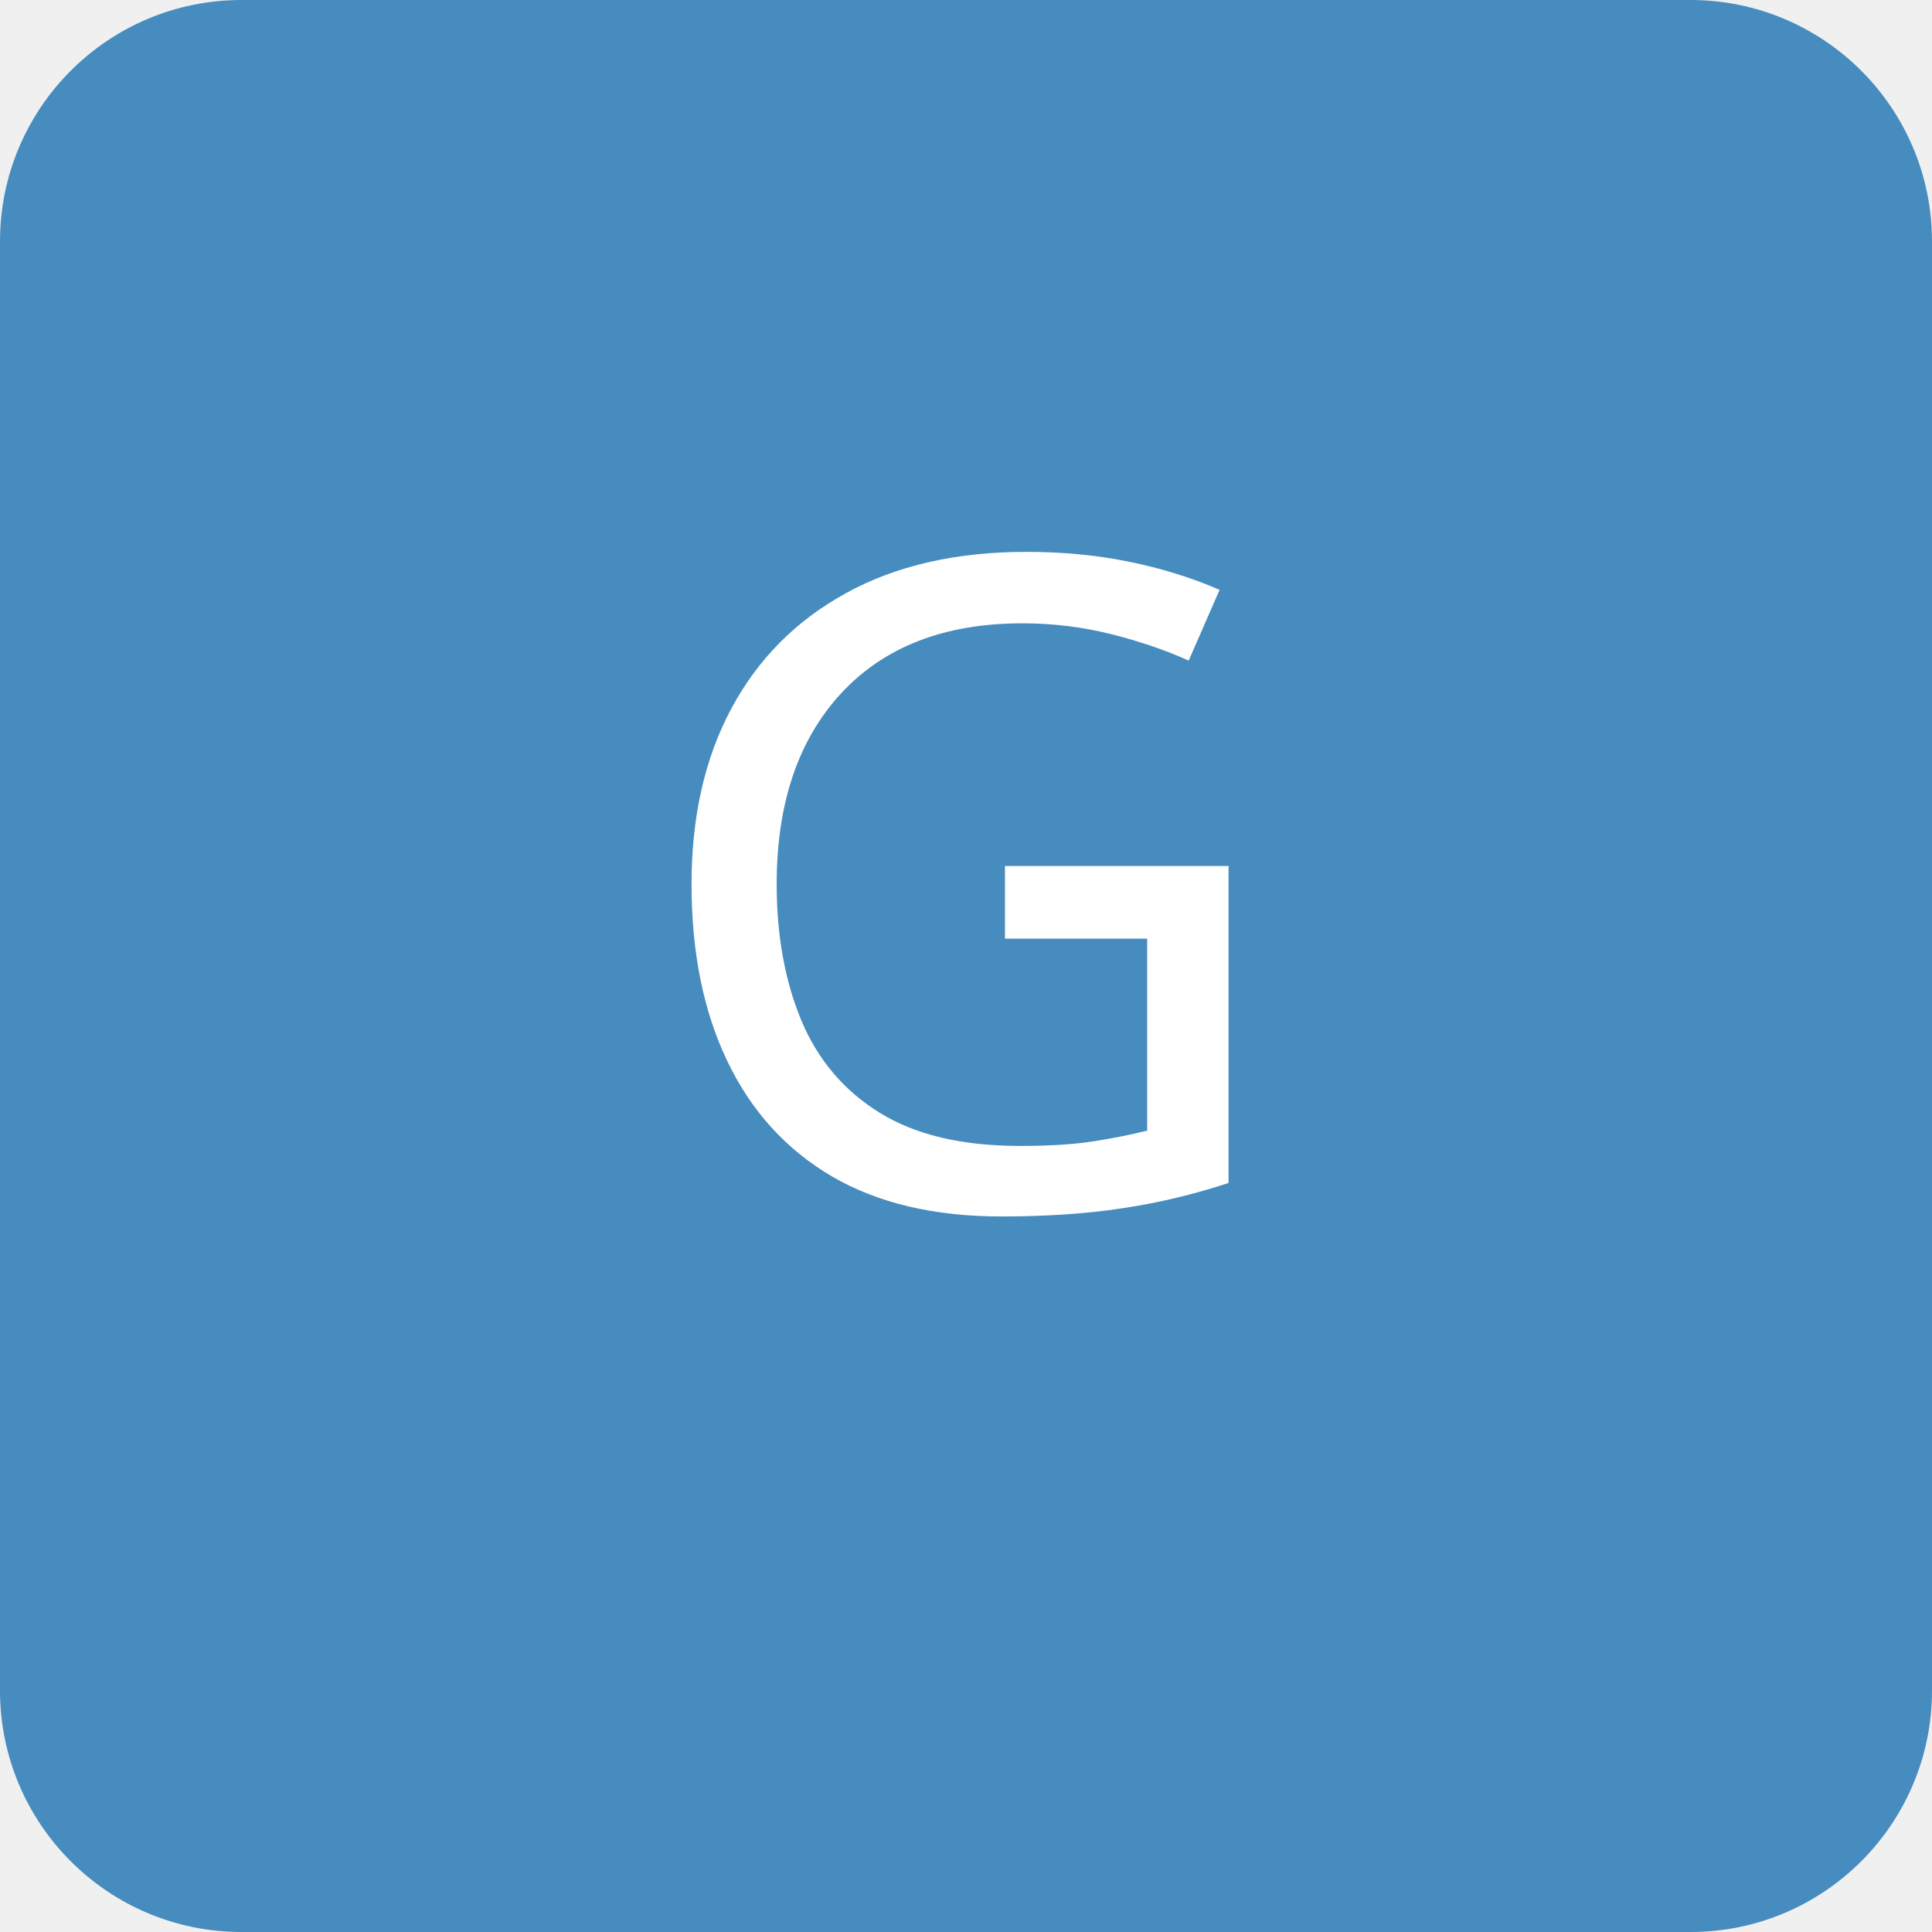
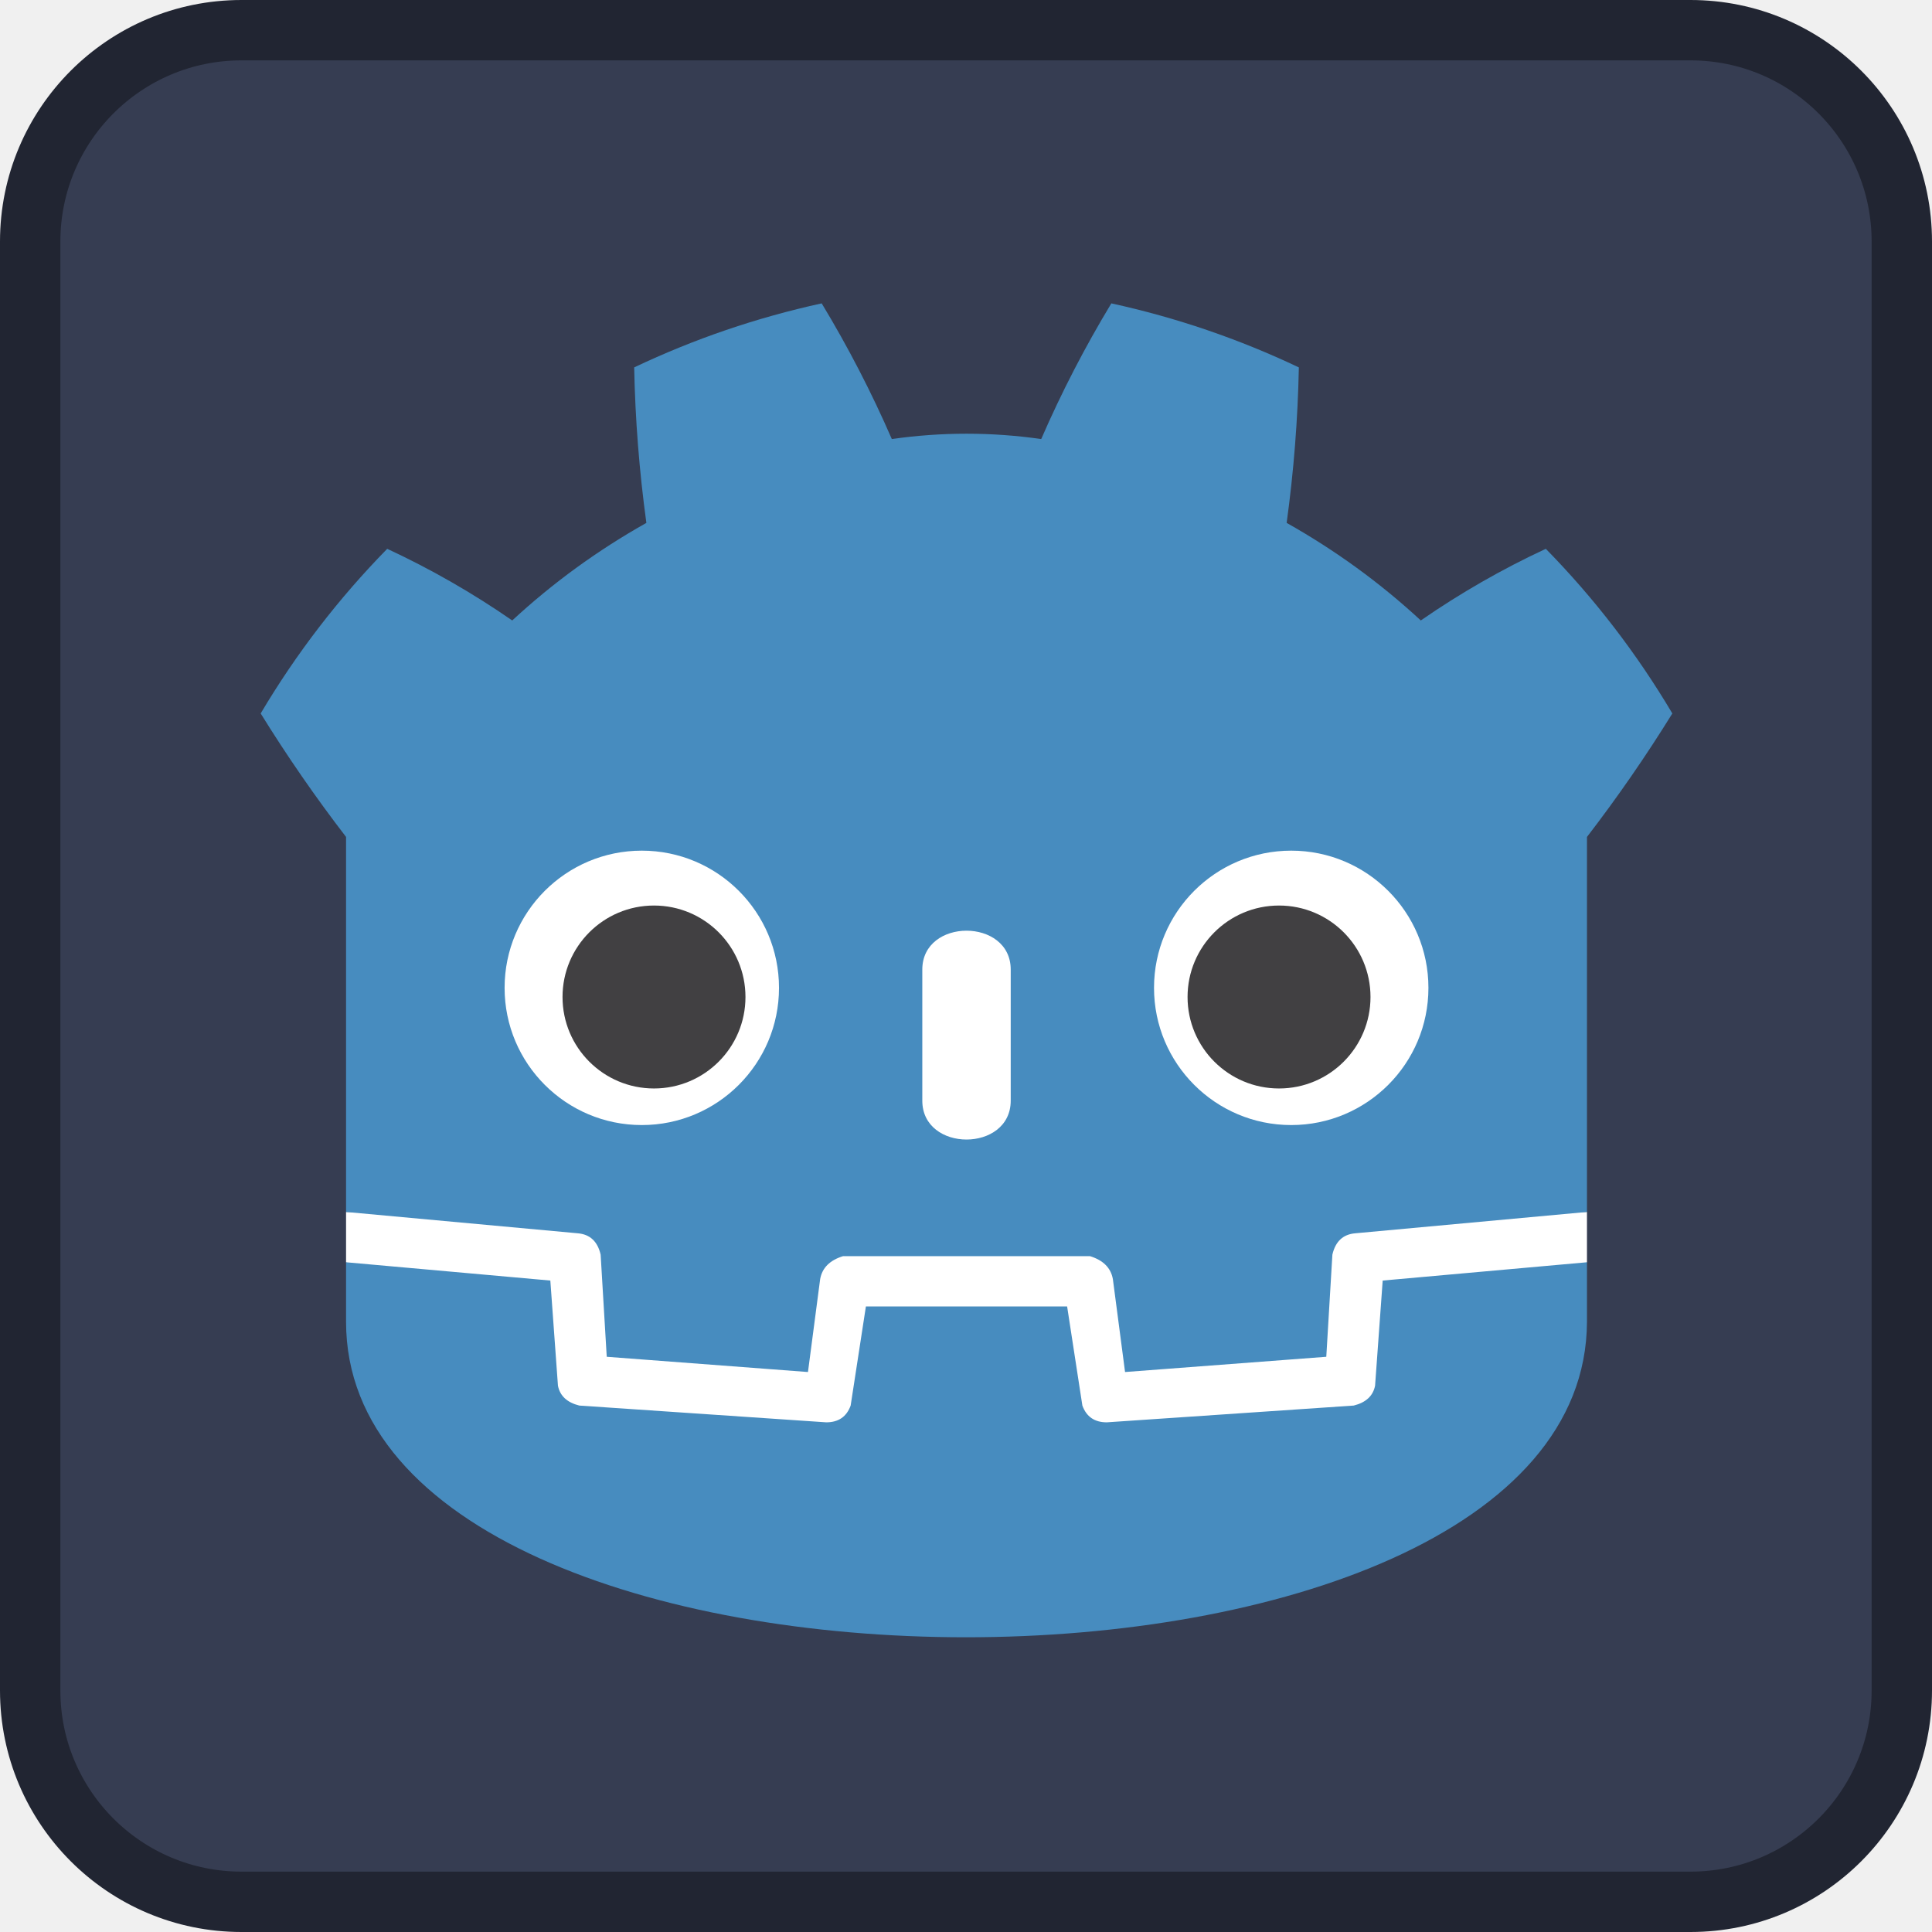
<svg xmlns="http://www.w3.org/2000/svg" width="128" height="128">
-   <rect width="128" height="128" rx="16" fill="#478cbf" />
-   <text x="64" y="80" font-size="60" text-anchor="middle" fill="white" font-family="sans-serif">G</text>
+   <rect width="124" height="124" x="2" y="2" fill="#363d52" stroke="#212532" stroke-width="4" rx="14" />
+   <g fill="#fff" transform="translate(12.322 12.322)scale(.101)">
+     <path d="M105 673v33q407 354 814 0v-33z" />
+     <path fill="#478cbf" d="m105 673 152 14q12 1 15 14l4 67 132 10 8-61q2-11 15-15h162q13 4 15 15l8 61 132-10 4-67q3-13 15-14l152-14V427q30-39 56-81-35-59-83-108-43 20-82 47-40-37-88-64 7-51 8-102-59-28-123-42-26 43-46 89-49-7-98 0-20-46-46-89-64 14-123 42 1 51 8 102-48 27-88 64-39-27-82-47-48 49-83 108 26 42 56 81zm0 33v39c0 276 813 276 814 0v-39l-134 12-5 69q-2 10-14 13l-162 11q-12 0-16-11l-10-65H446l-10 65q-4 11-16 11l-162-11q-12-3-14-13l-5-69z" />
+     <path d="M483 600c0 34 58 34 58 0v-86c0-34-58-34-58 0z" />
+     <circle cx="725" cy="526" r="90" />
+     <circle cx="299" cy="526" r="90" />
+   </g>
+   <g fill="#414042" transform="translate(12.322 12.322)scale(.101)">
+     <circle cx="307" cy="532" r="60" />
+     <circle cx="717" cy="532" r="60" />
+   </g>
</svg>
